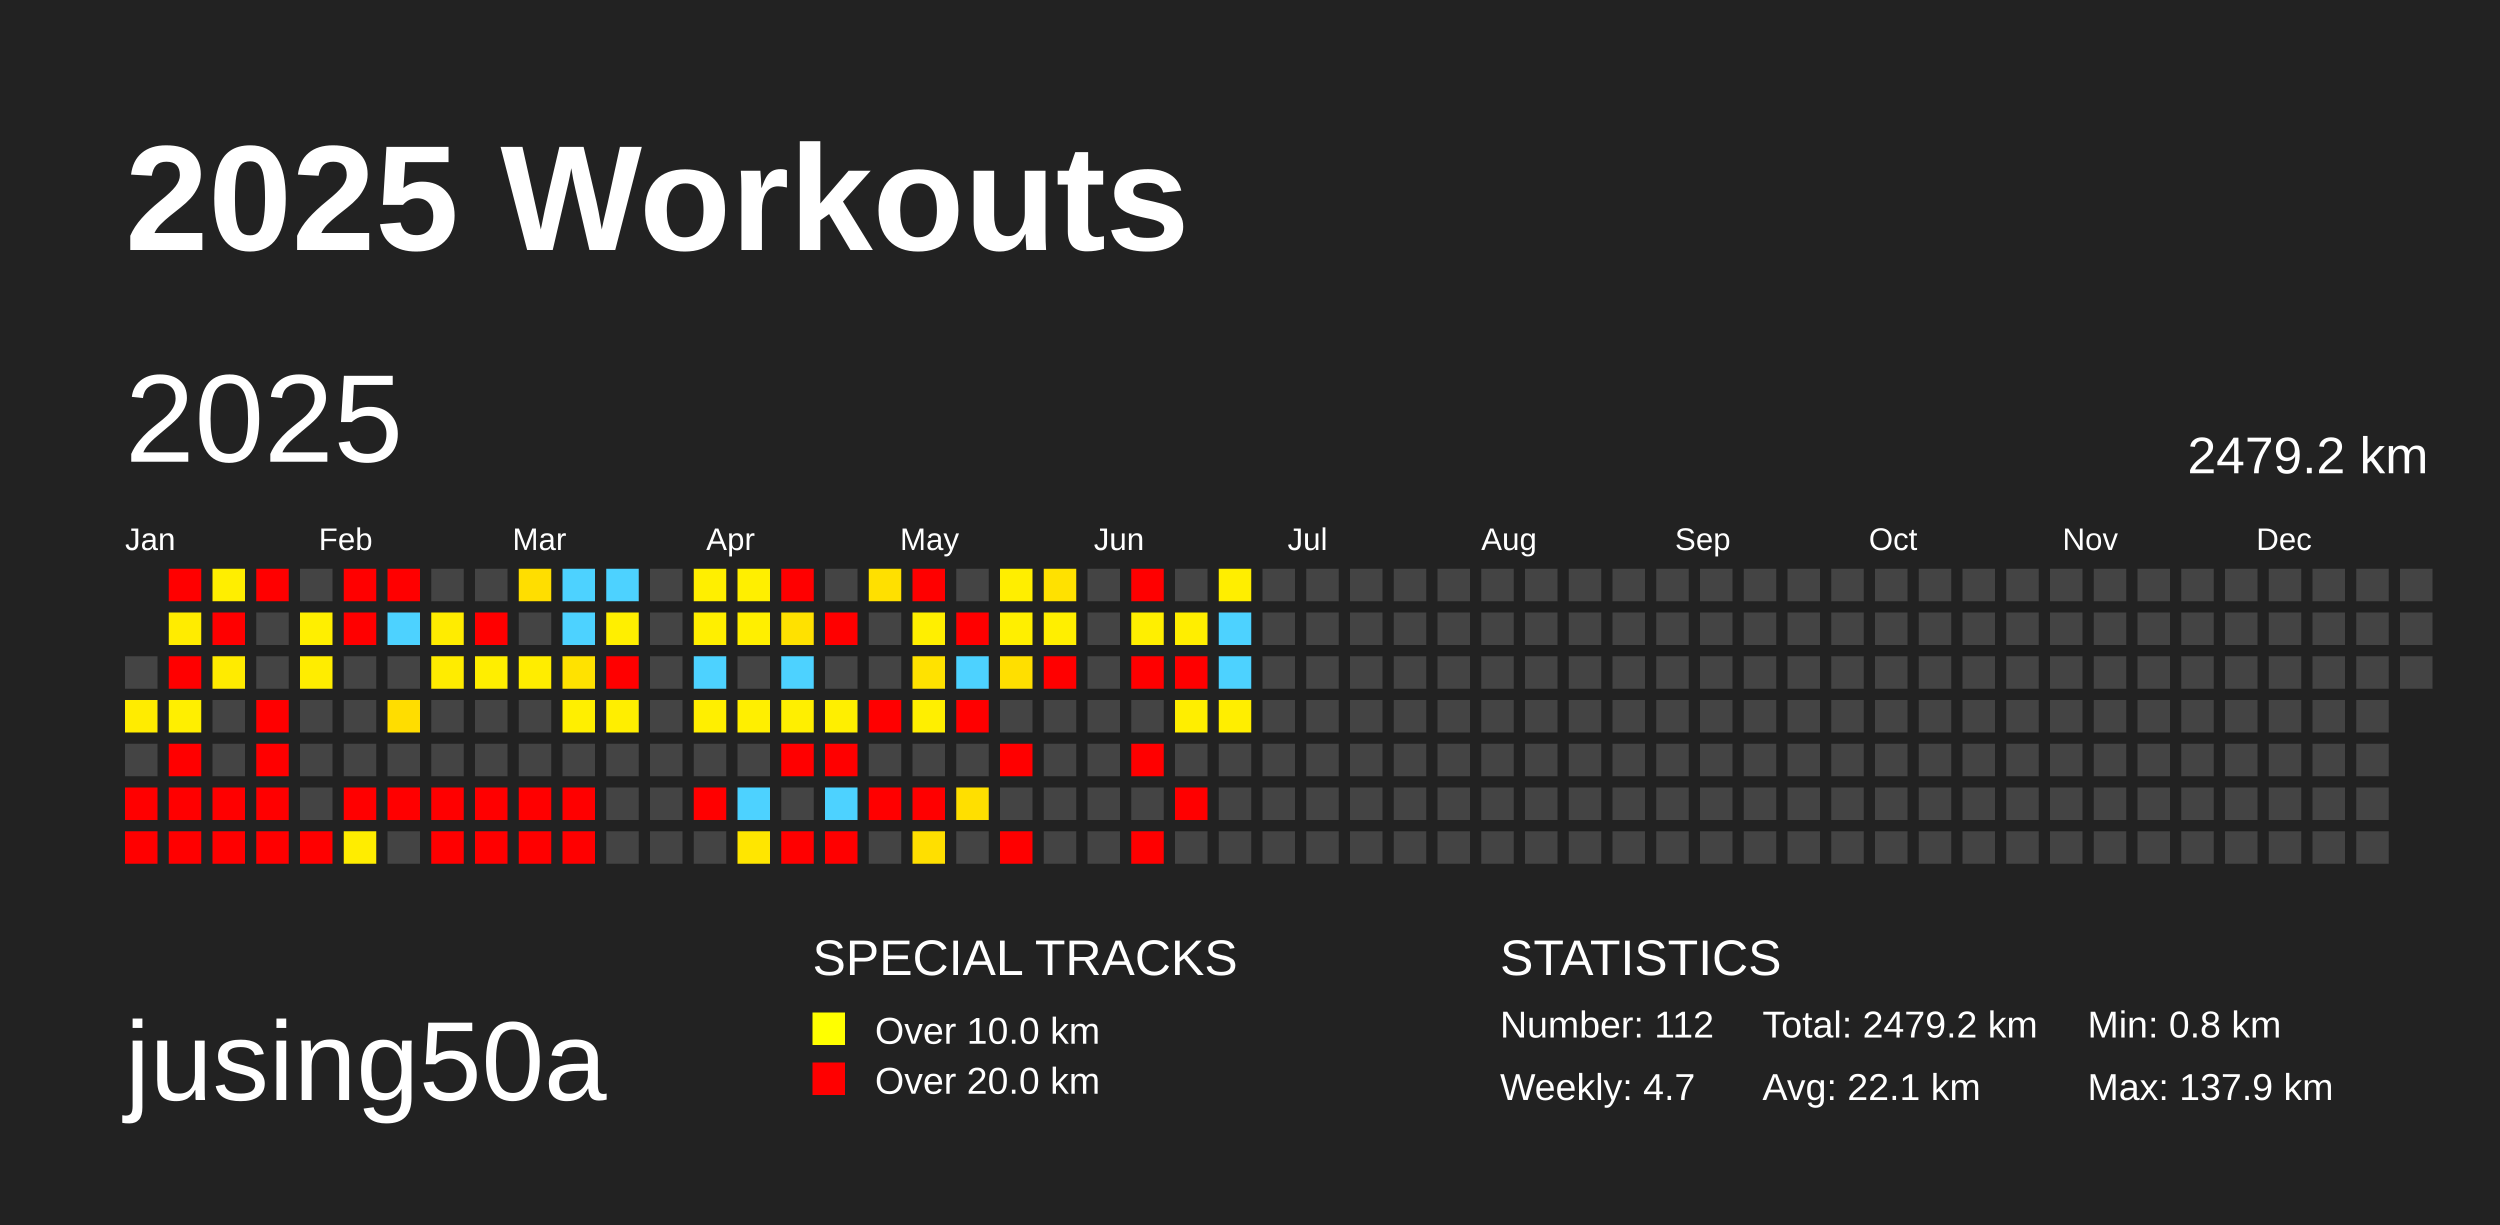
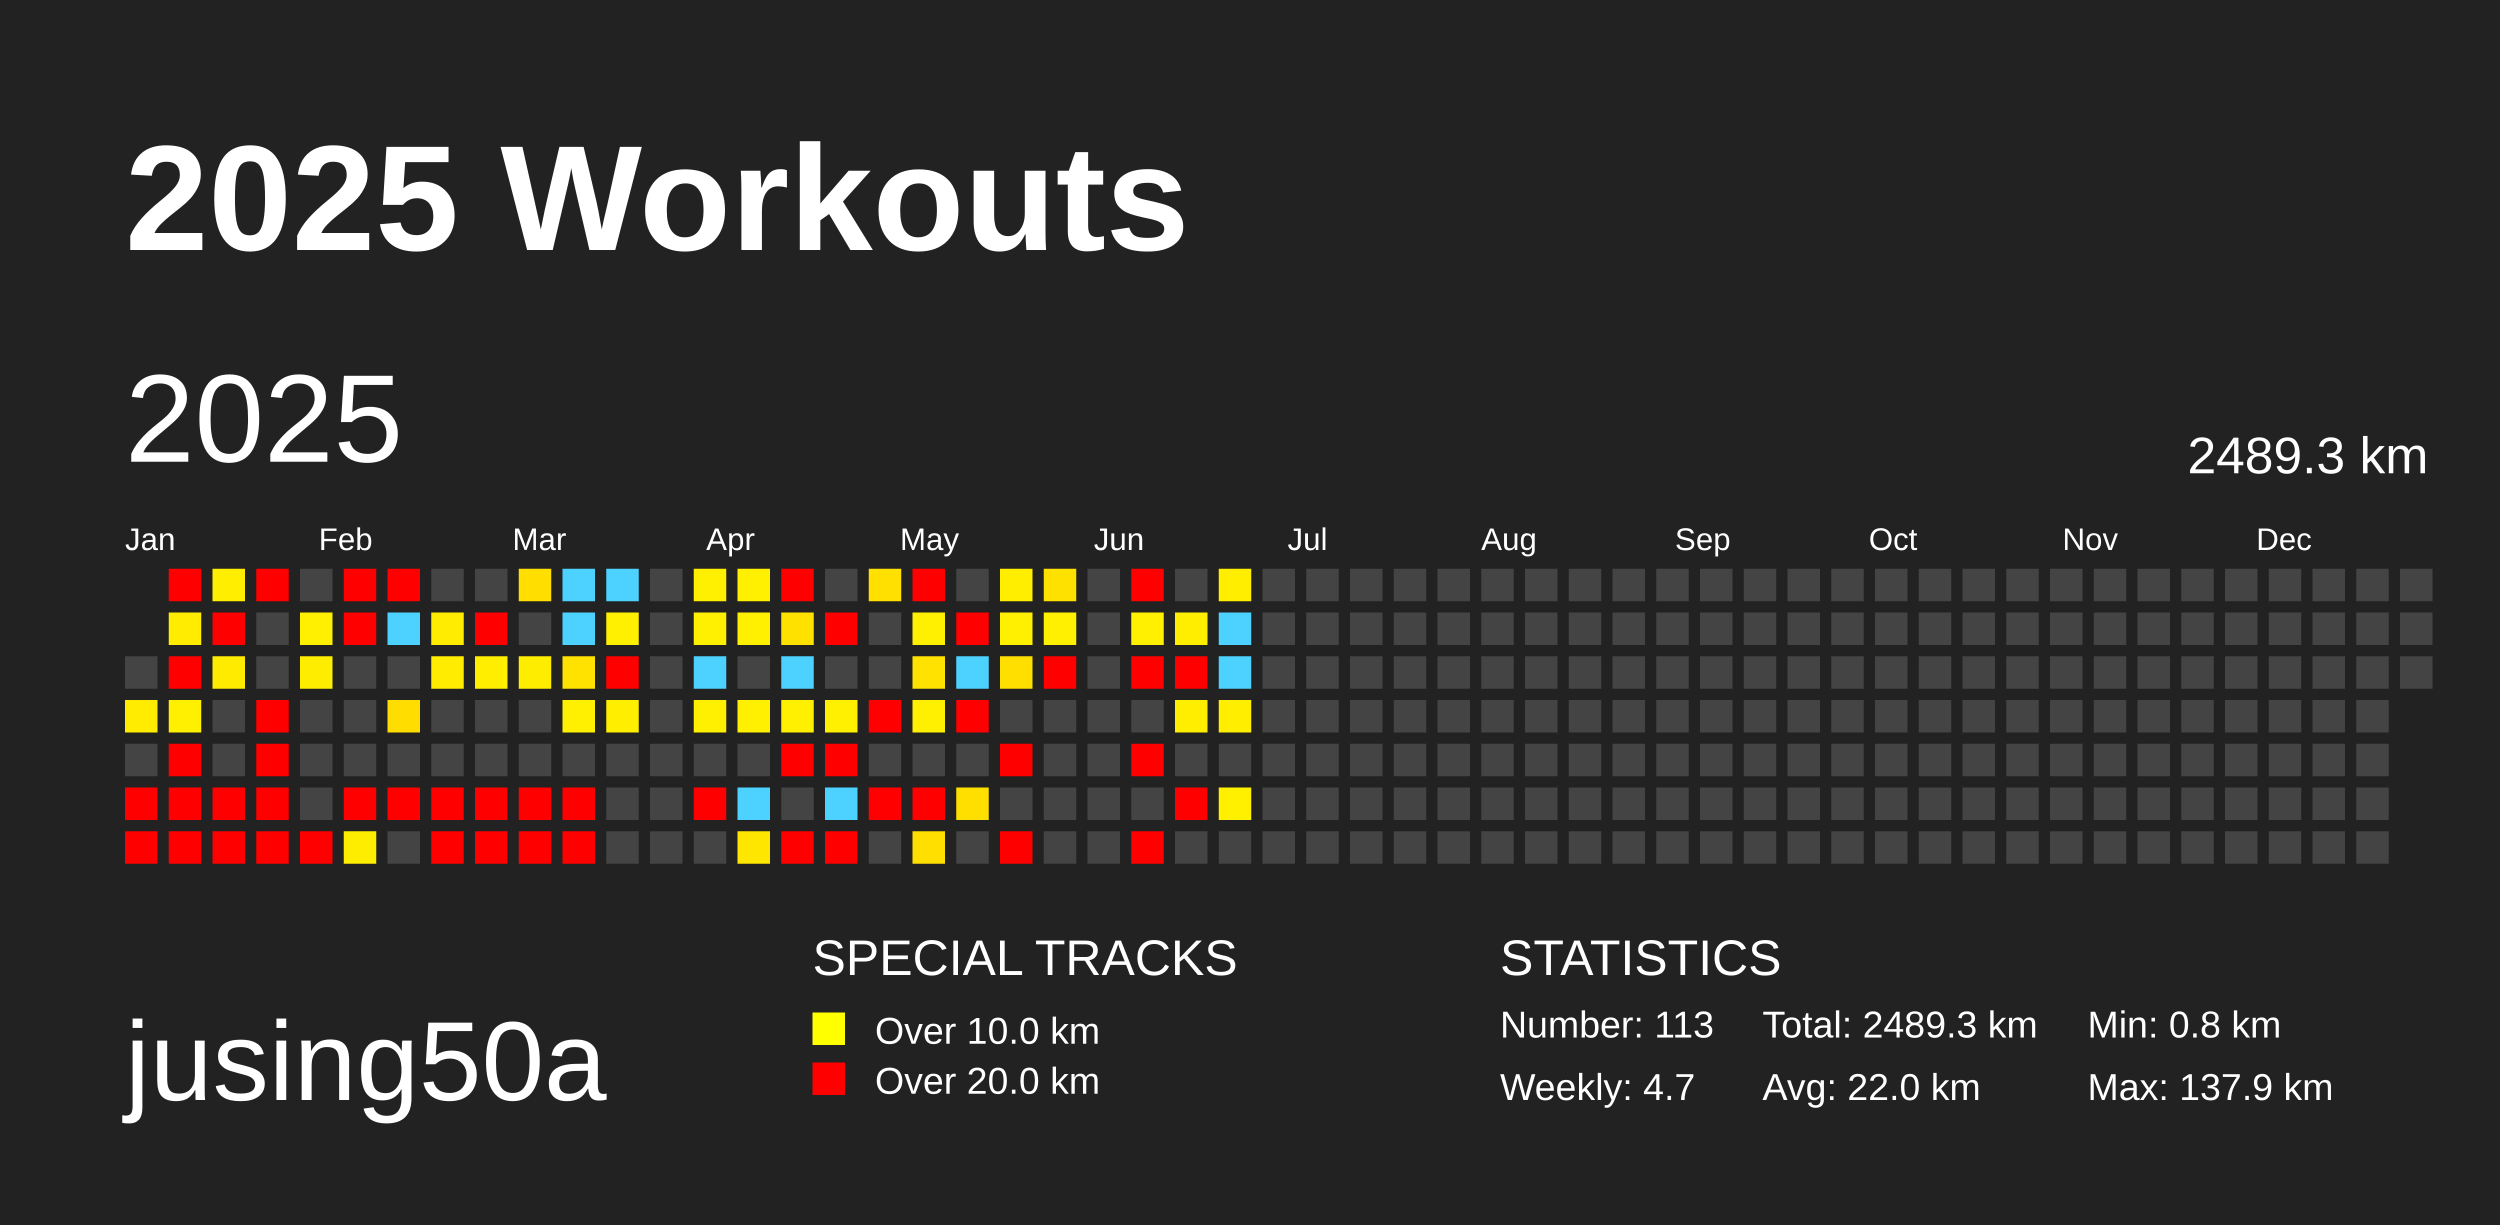
<svg xmlns="http://www.w3.org/2000/svg" baseProfile="full" height="98mm" version="1.1" viewBox="0,0,200,98" width="200mm">
  <defs />
  <rect fill="#222222" height="98" width="200" x="0" y="0" />
  <text fill="#FFFFFF" style="font-size:12px; font-family:Arial; font-weight:bold;" x="10" y="20">2025 Workouts</text>
  <text fill="#FFFFFF" style="font-size:9px; font-family:Arial" x="10" y="88">jusing50a</text>
  <text fill="#FFFFFF" style="font-size:4px; font-family:Arial" x="65" y="78">SPECIAL TRACKS</text>
  <rect fill="yellow" height="2.6" width="2.6" x="65" y="81" />
  <text fill="#FFFFFF" style="font-size:3px; font-family:Arial" x="70" y="83.5">Over 10.0 km</text>
  <rect fill="red" height="2.6" width="2.6" x="65" y="85" />
  <text fill="#FFFFFF" style="font-size:3px; font-family:Arial" x="70" y="87.5">Over 20.0 km</text>
  <text fill="#FFFFFF" style="font-size:4px; font-family:Arial" x="120" y="78">STATISTICS</text>
-   <text fill="#FFFFFF" style="font-size:3px; font-family:Arial" x="120" y="83">Number: 112</text>
+   <text fill="#FFFFFF" style="font-size:3px; font-family:Arial" x="120" y="83">Number: 113</text>
  <text fill="#FFFFFF" style="font-size:3px; font-family:Arial" x="120" y="88">Weekly: 4.7</text>
-   <text fill="#FFFFFF" style="font-size:3px; font-family:Arial" x="141" y="83">Total: 2479.2 km</text>
-   <text fill="#FFFFFF" style="font-size:3px; font-family:Arial" x="141" y="88">Avg: 22.1 km</text>
+   <text fill="#FFFFFF" style="font-size:3px; font-family:Arial" x="141" y="83">Total: 2489.3 km</text>
+   <text fill="#FFFFFF" style="font-size:3px; font-family:Arial" x="141" y="88">Avg: 22.0 km</text>
  <text fill="#FFFFFF" style="font-size:3px; font-family:Arial" x="167" y="83">Min: 0.8 km</text>
  <text fill="#FFFFFF" style="font-size:3px; font-family:Arial" x="167" y="88">Max: 137.9 km</text>
  <text dominant-baseline="hanging" fill="#FFFFFF" style="font-size:10.0px; font-family:Arial;" x="10" y="30">2025</text>
-   <text dominant-baseline="hanging" fill="#FFFFFF" style="font-size:4.125px; font-family:Arial;" x="175" y="35">2479.2 km</text>
+   <text dominant-baseline="hanging" fill="#FFFFFF" style="font-size:4.125px; font-family:Arial;" x="175" y="35">2489.3 km</text>
  <text fill="#FFFFFF" style="font-size:2.5px; font-family:Arial" x="10.0" y="44">Jan</text>
  <text fill="#FFFFFF" style="font-size:2.5px; font-family:Arial" x="25.5" y="44">Feb</text>
  <text fill="#FFFFFF" style="font-size:2.5px; font-family:Arial" x="41.0" y="44">Mar</text>
  <text fill="#FFFFFF" style="font-size:2.5px; font-family:Arial" x="56.5" y="44">Apr</text>
  <text fill="#FFFFFF" style="font-size:2.5px; font-family:Arial" x="72.0" y="44">May</text>
  <text fill="#FFFFFF" style="font-size:2.5px; font-family:Arial" x="87.5" y="44">Jun</text>
  <text fill="#FFFFFF" style="font-size:2.5px; font-family:Arial" x="103.0" y="44">Jul</text>
  <text fill="#FFFFFF" style="font-size:2.5px; font-family:Arial" x="118.5" y="44">Aug</text>
  <text fill="#FFFFFF" style="font-size:2.5px; font-family:Arial" x="134.0" y="44">Sep</text>
  <text fill="#FFFFFF" style="font-size:2.5px; font-family:Arial" x="149.5" y="44">Oct</text>
  <text fill="#FFFFFF" style="font-size:2.5px; font-family:Arial" x="165.0" y="44">Nov</text>
  <text fill="#FFFFFF" style="font-size:2.5px; font-family:Arial" x="180.5" y="44">Dec</text>
  <rect fill="#444444" height="2.6" width="2.6" x="10.0" y="52.5" />
  <rect fill="#ffec00" height="2.6" width="2.6" x="10.0" y="56.0" />
  <rect fill="#444444" height="2.6" width="2.6" x="10.0" y="59.5" />
  <rect fill="red" height="2.6" width="2.6" x="10.0" y="63.0" />
  <rect fill="red" height="2.6" width="2.6" x="10.0" y="66.5" />
  <rect fill="red" height="2.6" width="2.6" x="13.5" y="45.5" />
  <rect fill="#ffec00" height="2.6" width="2.6" x="13.5" y="49.0" />
  <rect fill="red" height="2.6" width="2.6" x="13.5" y="52.5" />
  <rect fill="#ffef00" height="2.6" width="2.6" x="13.5" y="56.0" />
  <rect fill="red" height="2.6" width="2.6" x="13.5" y="59.5" />
  <rect fill="red" height="2.6" width="2.6" x="13.5" y="63.0" />
  <rect fill="red" height="2.6" width="2.6" x="13.5" y="66.5" />
  <rect fill="#ffee00" height="2.6" width="2.6" x="17.0" y="45.5" />
  <rect fill="red" height="2.6" width="2.6" x="17.0" y="49.0" />
  <rect fill="#ffeb00" height="2.6" width="2.6" x="17.0" y="52.5" />
  <rect fill="#444444" height="2.6" width="2.6" x="17.0" y="56.0" />
  <rect fill="#444444" height="2.6" width="2.6" x="17.0" y="59.5" />
  <rect fill="red" height="2.6" width="2.6" x="17.0" y="63.0" />
  <rect fill="red" height="2.6" width="2.6" x="17.0" y="66.5" />
  <rect fill="red" height="2.6" width="2.6" x="20.5" y="45.5" />
  <rect fill="#444444" height="2.6" width="2.6" x="20.5" y="49.0" />
  <rect fill="#444444" height="2.6" width="2.6" x="20.5" y="52.5" />
  <rect fill="red" height="2.6" width="2.6" x="20.5" y="56.0" />
  <rect fill="red" height="2.6" width="2.6" x="20.5" y="59.5" />
  <rect fill="red" height="2.6" width="2.6" x="20.5" y="63.0" />
  <rect fill="red" height="2.6" width="2.6" x="20.5" y="66.5" />
  <rect fill="#444444" height="2.6" width="2.6" x="24.0" y="45.5" />
  <rect fill="#ffef00" height="2.6" width="2.6" x="24.0" y="49.0" />
  <rect fill="#ffed00" height="2.6" width="2.6" x="24.0" y="52.5" />
  <rect fill="#444444" height="2.6" width="2.6" x="24.0" y="56.0" />
  <rect fill="#444444" height="2.6" width="2.6" x="24.0" y="59.5" />
  <rect fill="#444444" height="2.6" width="2.6" x="24.0" y="63.0" />
  <rect fill="red" height="2.6" width="2.6" x="24.0" y="66.5" />
  <rect fill="red" height="2.6" width="2.6" x="27.5" y="45.5" />
  <rect fill="red" height="2.6" width="2.6" x="27.5" y="49.0" />
  <rect fill="#444444" height="2.6" width="2.6" x="27.5" y="52.5" />
  <rect fill="#444444" height="2.6" width="2.6" x="27.5" y="56.0" />
  <rect fill="#444444" height="2.6" width="2.6" x="27.5" y="59.5" />
  <rect fill="red" height="2.6" width="2.6" x="27.5" y="63.0" />
  <rect fill="#ffed00" height="2.6" width="2.6" x="27.5" y="66.5" />
  <rect fill="red" height="2.6" width="2.6" x="31.0" y="45.5" />
  <rect fill="#4dd2ff" height="2.6" width="2.6" x="31.0" y="49.0" />
  <rect fill="#444444" height="2.6" width="2.6" x="31.0" y="52.5" />
  <rect fill="#ffdd00" height="2.6" width="2.6" x="31.0" y="56.0" />
  <rect fill="#444444" height="2.6" width="2.6" x="31.0" y="59.5" />
  <rect fill="red" height="2.6" width="2.6" x="31.0" y="63.0" />
  <rect fill="#444444" height="2.6" width="2.6" x="31.0" y="66.5" />
  <rect fill="#444444" height="2.6" width="2.6" x="34.5" y="45.5" />
  <rect fill="#ffec00" height="2.6" width="2.6" x="34.5" y="49.0" />
  <rect fill="#ffec00" height="2.6" width="2.6" x="34.5" y="52.5" />
  <rect fill="#444444" height="2.6" width="2.6" x="34.5" y="56.0" />
  <rect fill="#444444" height="2.6" width="2.6" x="34.5" y="59.5" />
  <rect fill="red" height="2.6" width="2.6" x="34.5" y="63.0" />
  <rect fill="red" height="2.6" width="2.6" x="34.5" y="66.5" />
  <rect fill="#444444" height="2.6" width="2.6" x="38.0" y="45.5" />
  <rect fill="red" height="2.6" width="2.6" x="38.0" y="49.0" />
  <rect fill="#ffee00" height="2.6" width="2.6" x="38.0" y="52.5" />
  <rect fill="#444444" height="2.6" width="2.6" x="38.0" y="56.0" />
  <rect fill="#444444" height="2.6" width="2.6" x="38.0" y="59.5" />
  <rect fill="red" height="2.6" width="2.6" x="38.0" y="63.0" />
  <rect fill="red" height="2.6" width="2.6" x="38.0" y="66.5" />
  <rect fill="#ffde00" height="2.6" width="2.6" x="41.5" y="45.5" />
  <rect fill="#444444" height="2.6" width="2.6" x="41.5" y="49.0" />
  <rect fill="#ffed00" height="2.6" width="2.6" x="41.5" y="52.5" />
  <rect fill="#444444" height="2.6" width="2.6" x="41.5" y="56.0" />
  <rect fill="#444444" height="2.6" width="2.6" x="41.5" y="59.5" />
  <rect fill="red" height="2.6" width="2.6" x="41.5" y="63.0" />
  <rect fill="red" height="2.6" width="2.6" x="41.5" y="66.5" />
  <rect fill="#4dd2ff" height="2.6" width="2.6" x="45.0" y="45.5" />
  <rect fill="#4dd2ff" height="2.6" width="2.6" x="45.0" y="49.0" />
  <rect fill="#ffe200" height="2.6" width="2.6" x="45.0" y="52.5" />
  <rect fill="#ffef00" height="2.6" width="2.6" x="45.0" y="56.0" />
  <rect fill="#444444" height="2.6" width="2.6" x="45.0" y="59.5" />
  <rect fill="red" height="2.6" width="2.6" x="45.0" y="63.0" />
  <rect fill="red" height="2.6" width="2.6" x="45.0" y="66.5" />
  <rect fill="#4dd2ff" height="2.6" width="2.6" x="48.5" y="45.5" />
  <rect fill="#ffef00" height="2.6" width="2.6" x="48.5" y="49.0" />
  <rect fill="red" height="2.6" width="2.6" x="48.5" y="52.5" />
  <rect fill="#ffee00" height="2.6" width="2.6" x="48.5" y="56.0" />
  <rect fill="#444444" height="2.6" width="2.6" x="48.5" y="59.5" />
  <rect fill="#444444" height="2.6" width="2.6" x="48.5" y="63.0" />
  <rect fill="#444444" height="2.6" width="2.6" x="48.5" y="66.5" />
  <rect fill="#444444" height="2.6" width="2.6" x="52.0" y="45.5" />
  <rect fill="#444444" height="2.6" width="2.6" x="52.0" y="49.0" />
  <rect fill="#444444" height="2.6" width="2.6" x="52.0" y="52.5" />
  <rect fill="#444444" height="2.6" width="2.6" x="52.0" y="56.0" />
  <rect fill="#444444" height="2.6" width="2.6" x="52.0" y="59.5" />
  <rect fill="#444444" height="2.6" width="2.6" x="52.0" y="63.0" />
  <rect fill="#444444" height="2.6" width="2.6" x="52.0" y="66.5" />
  <rect fill="#ffef00" height="2.6" width="2.6" x="55.5" y="45.5" />
  <rect fill="#ffef00" height="2.6" width="2.6" x="55.5" y="49.0" />
  <rect fill="#4dd2ff" height="2.6" width="2.6" x="55.5" y="52.5" />
  <rect fill="#ffef00" height="2.6" width="2.6" x="55.5" y="56.0" />
  <rect fill="#444444" height="2.6" width="2.6" x="55.5" y="59.5" />
  <rect fill="red" height="2.6" width="2.6" x="55.5" y="63.0" />
  <rect fill="#444444" height="2.6" width="2.6" x="55.5" y="66.5" />
  <rect fill="#ffef00" height="2.6" width="2.6" x="59.0" y="45.5" />
  <rect fill="#ffef00" height="2.6" width="2.6" x="59.0" y="49.0" />
  <rect fill="#444444" height="2.6" width="2.6" x="59.0" y="52.5" />
  <rect fill="#ffef00" height="2.6" width="2.6" x="59.0" y="56.0" />
  <rect fill="#444444" height="2.6" width="2.6" x="59.0" y="59.5" />
  <rect fill="#4dd2ff" height="2.6" width="2.6" x="59.0" y="63.0" />
  <rect fill="#ffe600" height="2.6" width="2.6" x="59.0" y="66.5" />
  <rect fill="red" height="2.6" width="2.6" x="62.5" y="45.5" />
  <rect fill="#ffe100" height="2.6" width="2.6" x="62.5" y="49.0" />
  <rect fill="#4dd2ff" height="2.6" width="2.6" x="62.5" y="52.5" />
  <rect fill="#ffef00" height="2.6" width="2.6" x="62.5" y="56.0" />
  <rect fill="red" height="2.6" width="2.6" x="62.5" y="59.5" />
  <rect fill="#444444" height="2.6" width="2.6" x="62.5" y="63.0" />
  <rect fill="red" height="2.6" width="2.6" x="62.5" y="66.5" />
  <rect fill="#444444" height="2.6" width="2.6" x="66.0" y="45.5" />
  <rect fill="red" height="2.6" width="2.6" x="66.0" y="49.0" />
  <rect fill="#444444" height="2.6" width="2.6" x="66.0" y="52.5" />
  <rect fill="#ffef00" height="2.6" width="2.6" x="66.0" y="56.0" />
  <rect fill="red" height="2.6" width="2.6" x="66.0" y="59.5" />
  <rect fill="#4dd2ff" height="2.6" width="2.6" x="66.0" y="63.0" />
  <rect fill="red" height="2.6" width="2.6" x="66.0" y="66.5" />
  <rect fill="#ffe000" height="2.6" width="2.6" x="69.5" y="45.5" />
  <rect fill="#444444" height="2.6" width="2.6" x="69.5" y="49.0" />
  <rect fill="#444444" height="2.6" width="2.6" x="69.5" y="52.5" />
  <rect fill="red" height="2.6" width="2.6" x="69.5" y="56.0" />
  <rect fill="#444444" height="2.6" width="2.6" x="69.5" y="59.5" />
  <rect fill="red" height="2.6" width="2.6" x="69.5" y="63.0" />
  <rect fill="#444444" height="2.6" width="2.6" x="69.5" y="66.5" />
  <rect fill="red" height="2.6" width="2.6" x="73.0" y="45.5" />
  <rect fill="#ffef00" height="2.6" width="2.6" x="73.0" y="49.0" />
  <rect fill="#ffe200" height="2.6" width="2.6" x="73.0" y="52.5" />
  <rect fill="#ffef00" height="2.6" width="2.6" x="73.0" y="56.0" />
  <rect fill="#444444" height="2.6" width="2.6" x="73.0" y="59.5" />
  <rect fill="red" height="2.6" width="2.6" x="73.0" y="63.0" />
  <rect fill="#ffdf00" height="2.6" width="2.6" x="73.0" y="66.5" />
  <rect fill="#444444" height="2.6" width="2.6" x="76.5" y="45.5" />
  <rect fill="red" height="2.6" width="2.6" x="76.5" y="49.0" />
  <rect fill="#4dd2ff" height="2.6" width="2.6" x="76.5" y="52.5" />
  <rect fill="red" height="2.6" width="2.6" x="76.5" y="56.0" />
  <rect fill="#444444" height="2.6" width="2.6" x="76.5" y="59.5" />
  <rect fill="#ffdf00" height="2.6" width="2.6" x="76.5" y="63.0" />
  <rect fill="#444444" height="2.6" width="2.6" x="76.5" y="66.5" />
  <rect fill="#ffee00" height="2.6" width="2.6" x="80.0" y="45.5" />
  <rect fill="#ffef00" height="2.6" width="2.6" x="80.0" y="49.0" />
  <rect fill="#ffdf00" height="2.6" width="2.6" x="80.0" y="52.5" />
  <rect fill="#444444" height="2.6" width="2.6" x="80.0" y="56.0" />
  <rect fill="red" height="2.6" width="2.6" x="80.0" y="59.5" />
  <rect fill="#444444" height="2.6" width="2.6" x="80.0" y="63.0" />
  <rect fill="red" height="2.6" width="2.6" x="80.0" y="66.5" />
  <rect fill="#ffe100" height="2.6" width="2.6" x="83.5" y="45.5" />
  <rect fill="#ffef00" height="2.6" width="2.6" x="83.5" y="49.0" />
  <rect fill="red" height="2.6" width="2.6" x="83.5" y="52.5" />
  <rect fill="#444444" height="2.6" width="2.6" x="83.5" y="56.0" />
  <rect fill="#444444" height="2.6" width="2.6" x="83.5" y="59.5" />
  <rect fill="#444444" height="2.6" width="2.6" x="83.5" y="63.0" />
  <rect fill="#444444" height="2.6" width="2.6" x="83.5" y="66.5" />
  <rect fill="#444444" height="2.6" width="2.6" x="87.0" y="45.5" />
  <rect fill="#444444" height="2.6" width="2.6" x="87.0" y="49.0" />
  <rect fill="#444444" height="2.6" width="2.6" x="87.0" y="52.5" />
  <rect fill="#444444" height="2.6" width="2.6" x="87.0" y="56.0" />
  <rect fill="#444444" height="2.6" width="2.6" x="87.0" y="59.5" />
  <rect fill="#444444" height="2.6" width="2.6" x="87.0" y="63.0" />
  <rect fill="#444444" height="2.6" width="2.6" x="87.0" y="66.5" />
  <rect fill="red" height="2.6" width="2.6" x="90.5" y="45.5" />
  <rect fill="#ffef00" height="2.6" width="2.6" x="90.5" y="49.0" />
  <rect fill="red" height="2.6" width="2.6" x="90.5" y="52.5" />
  <rect fill="#444444" height="2.6" width="2.6" x="90.5" y="56.0" />
  <rect fill="red" height="2.6" width="2.6" x="90.5" y="59.5" />
  <rect fill="#444444" height="2.6" width="2.6" x="90.5" y="63.0" />
  <rect fill="red" height="2.6" width="2.6" x="90.5" y="66.5" />
  <rect fill="#444444" height="2.6" width="2.6" x="94.0" y="45.5" />
  <rect fill="#ffee00" height="2.6" width="2.6" x="94.0" y="49.0" />
  <rect fill="red" height="2.6" width="2.6" x="94.0" y="52.5" />
  <rect fill="#ffee00" height="2.6" width="2.6" x="94.0" y="56.0" />
  <rect fill="#444444" height="2.6" width="2.6" x="94.0" y="59.5" />
  <rect fill="red" height="2.6" width="2.6" x="94.0" y="63.0" />
  <rect fill="#444444" height="2.6" width="2.6" x="94.0" y="66.5" />
  <rect fill="#ffee00" height="2.6" width="2.6" x="97.5" y="45.5" />
  <rect fill="#4dd2ff" height="2.6" width="2.6" x="97.5" y="49.0" />
  <rect fill="#4dd2ff" height="2.6" width="2.6" x="97.5" y="52.5" />
  <rect fill="#ffee00" height="2.6" width="2.6" x="97.5" y="56.0" />
  <rect fill="#444444" height="2.6" width="2.6" x="97.5" y="59.5" />
-   <rect fill="#444444" height="2.6" width="2.6" x="97.5" y="63.0" />
+   <rect fill="#fff000" height="2.6" width="2.6" x="97.5" y="63.0" />
  <rect fill="#444444" height="2.6" width="2.6" x="97.5" y="66.5" />
  <rect fill="#444444" height="2.6" width="2.6" x="101.0" y="45.5" />
  <rect fill="#444444" height="2.6" width="2.6" x="101.0" y="49.0" />
  <rect fill="#444444" height="2.6" width="2.6" x="101.0" y="52.5" />
  <rect fill="#444444" height="2.6" width="2.6" x="101.0" y="56.0" />
  <rect fill="#444444" height="2.6" width="2.6" x="101.0" y="59.5" />
  <rect fill="#444444" height="2.6" width="2.6" x="101.0" y="63.0" />
  <rect fill="#444444" height="2.6" width="2.6" x="101.0" y="66.5" />
  <rect fill="#444444" height="2.6" width="2.6" x="104.5" y="45.5" />
  <rect fill="#444444" height="2.6" width="2.6" x="104.5" y="49.0" />
  <rect fill="#444444" height="2.6" width="2.6" x="104.5" y="52.5" />
  <rect fill="#444444" height="2.6" width="2.6" x="104.5" y="56.0" />
  <rect fill="#444444" height="2.6" width="2.6" x="104.5" y="59.5" />
  <rect fill="#444444" height="2.6" width="2.6" x="104.5" y="63.0" />
  <rect fill="#444444" height="2.6" width="2.6" x="104.5" y="66.5" />
  <rect fill="#444444" height="2.6" width="2.6" x="108.0" y="45.5" />
  <rect fill="#444444" height="2.6" width="2.6" x="108.0" y="49.0" />
  <rect fill="#444444" height="2.6" width="2.6" x="108.0" y="52.5" />
  <rect fill="#444444" height="2.6" width="2.6" x="108.0" y="56.0" />
  <rect fill="#444444" height="2.6" width="2.6" x="108.0" y="59.5" />
  <rect fill="#444444" height="2.6" width="2.6" x="108.0" y="63.0" />
  <rect fill="#444444" height="2.6" width="2.6" x="108.0" y="66.5" />
  <rect fill="#444444" height="2.6" width="2.6" x="111.5" y="45.5" />
  <rect fill="#444444" height="2.6" width="2.6" x="111.5" y="49.0" />
  <rect fill="#444444" height="2.6" width="2.6" x="111.5" y="52.5" />
  <rect fill="#444444" height="2.6" width="2.6" x="111.5" y="56.0" />
  <rect fill="#444444" height="2.6" width="2.6" x="111.5" y="59.5" />
  <rect fill="#444444" height="2.6" width="2.6" x="111.5" y="63.0" />
  <rect fill="#444444" height="2.6" width="2.6" x="111.5" y="66.5" />
  <rect fill="#444444" height="2.6" width="2.6" x="115.0" y="45.5" />
  <rect fill="#444444" height="2.6" width="2.6" x="115.0" y="49.0" />
  <rect fill="#444444" height="2.6" width="2.6" x="115.0" y="52.5" />
  <rect fill="#444444" height="2.6" width="2.6" x="115.0" y="56.0" />
  <rect fill="#444444" height="2.6" width="2.6" x="115.0" y="59.5" />
  <rect fill="#444444" height="2.6" width="2.6" x="115.0" y="63.0" />
  <rect fill="#444444" height="2.6" width="2.6" x="115.0" y="66.5" />
  <rect fill="#444444" height="2.6" width="2.6" x="118.5" y="45.5" />
  <rect fill="#444444" height="2.6" width="2.6" x="118.5" y="49.0" />
  <rect fill="#444444" height="2.6" width="2.6" x="118.5" y="52.5" />
  <rect fill="#444444" height="2.6" width="2.6" x="118.5" y="56.0" />
  <rect fill="#444444" height="2.6" width="2.6" x="118.5" y="59.5" />
  <rect fill="#444444" height="2.6" width="2.6" x="118.5" y="63.0" />
  <rect fill="#444444" height="2.6" width="2.6" x="118.5" y="66.5" />
  <rect fill="#444444" height="2.6" width="2.6" x="122.0" y="45.5" />
  <rect fill="#444444" height="2.6" width="2.6" x="122.0" y="49.0" />
  <rect fill="#444444" height="2.6" width="2.6" x="122.0" y="52.5" />
  <rect fill="#444444" height="2.6" width="2.6" x="122.0" y="56.0" />
  <rect fill="#444444" height="2.6" width="2.6" x="122.0" y="59.5" />
  <rect fill="#444444" height="2.6" width="2.6" x="122.0" y="63.0" />
  <rect fill="#444444" height="2.6" width="2.6" x="122.0" y="66.5" />
  <rect fill="#444444" height="2.6" width="2.6" x="125.5" y="45.5" />
  <rect fill="#444444" height="2.6" width="2.6" x="125.5" y="49.0" />
  <rect fill="#444444" height="2.6" width="2.6" x="125.5" y="52.5" />
  <rect fill="#444444" height="2.6" width="2.6" x="125.5" y="56.0" />
  <rect fill="#444444" height="2.6" width="2.6" x="125.5" y="59.5" />
  <rect fill="#444444" height="2.6" width="2.6" x="125.5" y="63.0" />
  <rect fill="#444444" height="2.6" width="2.6" x="125.5" y="66.5" />
  <rect fill="#444444" height="2.6" width="2.6" x="129.0" y="45.5" />
  <rect fill="#444444" height="2.6" width="2.6" x="129.0" y="49.0" />
  <rect fill="#444444" height="2.6" width="2.6" x="129.0" y="52.5" />
  <rect fill="#444444" height="2.6" width="2.6" x="129.0" y="56.0" />
  <rect fill="#444444" height="2.6" width="2.6" x="129.0" y="59.5" />
  <rect fill="#444444" height="2.6" width="2.6" x="129.0" y="63.0" />
  <rect fill="#444444" height="2.6" width="2.6" x="129.0" y="66.5" />
  <rect fill="#444444" height="2.6" width="2.6" x="132.5" y="45.5" />
  <rect fill="#444444" height="2.6" width="2.6" x="132.5" y="49.0" />
  <rect fill="#444444" height="2.6" width="2.6" x="132.5" y="52.5" />
  <rect fill="#444444" height="2.6" width="2.6" x="132.5" y="56.0" />
  <rect fill="#444444" height="2.6" width="2.6" x="132.5" y="59.5" />
  <rect fill="#444444" height="2.6" width="2.6" x="132.5" y="63.0" />
  <rect fill="#444444" height="2.6" width="2.6" x="132.5" y="66.5" />
  <rect fill="#444444" height="2.6" width="2.6" x="136.0" y="45.5" />
  <rect fill="#444444" height="2.6" width="2.6" x="136.0" y="49.0" />
  <rect fill="#444444" height="2.6" width="2.6" x="136.0" y="52.5" />
  <rect fill="#444444" height="2.6" width="2.6" x="136.0" y="56.0" />
  <rect fill="#444444" height="2.6" width="2.6" x="136.0" y="59.5" />
  <rect fill="#444444" height="2.6" width="2.6" x="136.0" y="63.0" />
  <rect fill="#444444" height="2.6" width="2.6" x="136.0" y="66.5" />
  <rect fill="#444444" height="2.6" width="2.6" x="139.5" y="45.5" />
  <rect fill="#444444" height="2.6" width="2.6" x="139.5" y="49.0" />
  <rect fill="#444444" height="2.6" width="2.6" x="139.5" y="52.5" />
  <rect fill="#444444" height="2.6" width="2.6" x="139.5" y="56.0" />
  <rect fill="#444444" height="2.6" width="2.6" x="139.5" y="59.5" />
  <rect fill="#444444" height="2.6" width="2.6" x="139.5" y="63.0" />
  <rect fill="#444444" height="2.6" width="2.6" x="139.5" y="66.5" />
  <rect fill="#444444" height="2.6" width="2.6" x="143.0" y="45.5" />
  <rect fill="#444444" height="2.6" width="2.6" x="143.0" y="49.0" />
  <rect fill="#444444" height="2.6" width="2.6" x="143.0" y="52.5" />
  <rect fill="#444444" height="2.6" width="2.6" x="143.0" y="56.0" />
  <rect fill="#444444" height="2.6" width="2.6" x="143.0" y="59.5" />
  <rect fill="#444444" height="2.6" width="2.6" x="143.0" y="63.0" />
  <rect fill="#444444" height="2.6" width="2.6" x="143.0" y="66.5" />
  <rect fill="#444444" height="2.6" width="2.6" x="146.5" y="45.5" />
  <rect fill="#444444" height="2.6" width="2.6" x="146.5" y="49.0" />
  <rect fill="#444444" height="2.6" width="2.6" x="146.5" y="52.5" />
  <rect fill="#444444" height="2.6" width="2.6" x="146.5" y="56.0" />
  <rect fill="#444444" height="2.6" width="2.6" x="146.5" y="59.5" />
  <rect fill="#444444" height="2.6" width="2.6" x="146.5" y="63.0" />
  <rect fill="#444444" height="2.6" width="2.6" x="146.5" y="66.5" />
  <rect fill="#444444" height="2.6" width="2.6" x="150.0" y="45.5" />
  <rect fill="#444444" height="2.6" width="2.6" x="150.0" y="49.0" />
  <rect fill="#444444" height="2.6" width="2.6" x="150.0" y="52.5" />
  <rect fill="#444444" height="2.6" width="2.6" x="150.0" y="56.0" />
  <rect fill="#444444" height="2.6" width="2.6" x="150.0" y="59.5" />
  <rect fill="#444444" height="2.6" width="2.6" x="150.0" y="63.0" />
  <rect fill="#444444" height="2.6" width="2.6" x="150.0" y="66.5" />
  <rect fill="#444444" height="2.6" width="2.6" x="153.5" y="45.5" />
  <rect fill="#444444" height="2.6" width="2.6" x="153.5" y="49.0" />
  <rect fill="#444444" height="2.6" width="2.6" x="153.5" y="52.5" />
  <rect fill="#444444" height="2.6" width="2.6" x="153.5" y="56.0" />
  <rect fill="#444444" height="2.6" width="2.6" x="153.5" y="59.5" />
  <rect fill="#444444" height="2.6" width="2.6" x="153.5" y="63.0" />
  <rect fill="#444444" height="2.6" width="2.6" x="153.5" y="66.5" />
  <rect fill="#444444" height="2.6" width="2.6" x="157.0" y="45.5" />
  <rect fill="#444444" height="2.6" width="2.6" x="157.0" y="49.0" />
  <rect fill="#444444" height="2.6" width="2.6" x="157.0" y="52.5" />
  <rect fill="#444444" height="2.6" width="2.6" x="157.0" y="56.0" />
  <rect fill="#444444" height="2.6" width="2.6" x="157.0" y="59.5" />
  <rect fill="#444444" height="2.6" width="2.6" x="157.0" y="63.0" />
  <rect fill="#444444" height="2.6" width="2.6" x="157.0" y="66.5" />
  <rect fill="#444444" height="2.6" width="2.6" x="160.5" y="45.5" />
  <rect fill="#444444" height="2.6" width="2.6" x="160.5" y="49.0" />
  <rect fill="#444444" height="2.6" width="2.6" x="160.5" y="52.5" />
  <rect fill="#444444" height="2.6" width="2.6" x="160.5" y="56.0" />
  <rect fill="#444444" height="2.6" width="2.6" x="160.5" y="59.5" />
  <rect fill="#444444" height="2.6" width="2.6" x="160.5" y="63.0" />
  <rect fill="#444444" height="2.6" width="2.6" x="160.5" y="66.5" />
  <rect fill="#444444" height="2.6" width="2.6" x="164.0" y="45.5" />
  <rect fill="#444444" height="2.6" width="2.6" x="164.0" y="49.0" />
  <rect fill="#444444" height="2.6" width="2.6" x="164.0" y="52.5" />
  <rect fill="#444444" height="2.6" width="2.6" x="164.0" y="56.0" />
  <rect fill="#444444" height="2.6" width="2.6" x="164.0" y="59.5" />
  <rect fill="#444444" height="2.6" width="2.6" x="164.0" y="63.0" />
  <rect fill="#444444" height="2.6" width="2.6" x="164.0" y="66.5" />
  <rect fill="#444444" height="2.6" width="2.6" x="167.5" y="45.5" />
  <rect fill="#444444" height="2.6" width="2.6" x="167.5" y="49.0" />
  <rect fill="#444444" height="2.6" width="2.6" x="167.5" y="52.5" />
  <rect fill="#444444" height="2.6" width="2.6" x="167.5" y="56.0" />
  <rect fill="#444444" height="2.6" width="2.6" x="167.5" y="59.5" />
  <rect fill="#444444" height="2.6" width="2.6" x="167.5" y="63.0" />
  <rect fill="#444444" height="2.6" width="2.6" x="167.5" y="66.5" />
  <rect fill="#444444" height="2.6" width="2.6" x="171.0" y="45.5" />
  <rect fill="#444444" height="2.6" width="2.6" x="171.0" y="49.0" />
  <rect fill="#444444" height="2.6" width="2.6" x="171.0" y="52.5" />
  <rect fill="#444444" height="2.6" width="2.6" x="171.0" y="56.0" />
  <rect fill="#444444" height="2.6" width="2.6" x="171.0" y="59.5" />
  <rect fill="#444444" height="2.6" width="2.6" x="171.0" y="63.0" />
  <rect fill="#444444" height="2.6" width="2.6" x="171.0" y="66.5" />
  <rect fill="#444444" height="2.6" width="2.6" x="174.5" y="45.5" />
  <rect fill="#444444" height="2.6" width="2.6" x="174.5" y="49.0" />
  <rect fill="#444444" height="2.6" width="2.6" x="174.5" y="52.5" />
  <rect fill="#444444" height="2.6" width="2.6" x="174.5" y="56.0" />
  <rect fill="#444444" height="2.6" width="2.6" x="174.5" y="59.5" />
  <rect fill="#444444" height="2.6" width="2.6" x="174.5" y="63.0" />
  <rect fill="#444444" height="2.6" width="2.6" x="174.5" y="66.5" />
  <rect fill="#444444" height="2.6" width="2.6" x="178.0" y="45.5" />
  <rect fill="#444444" height="2.6" width="2.6" x="178.0" y="49.0" />
  <rect fill="#444444" height="2.6" width="2.6" x="178.0" y="52.5" />
  <rect fill="#444444" height="2.6" width="2.6" x="178.0" y="56.0" />
  <rect fill="#444444" height="2.6" width="2.6" x="178.0" y="59.5" />
  <rect fill="#444444" height="2.6" width="2.6" x="178.0" y="63.0" />
  <rect fill="#444444" height="2.6" width="2.6" x="178.0" y="66.5" />
  <rect fill="#444444" height="2.6" width="2.6" x="181.5" y="45.5" />
  <rect fill="#444444" height="2.6" width="2.6" x="181.5" y="49.0" />
  <rect fill="#444444" height="2.6" width="2.6" x="181.5" y="52.5" />
  <rect fill="#444444" height="2.6" width="2.6" x="181.5" y="56.0" />
  <rect fill="#444444" height="2.6" width="2.6" x="181.5" y="59.5" />
  <rect fill="#444444" height="2.6" width="2.6" x="181.5" y="63.0" />
  <rect fill="#444444" height="2.6" width="2.6" x="181.5" y="66.5" />
  <rect fill="#444444" height="2.6" width="2.6" x="185.0" y="45.5" />
  <rect fill="#444444" height="2.6" width="2.6" x="185.0" y="49.0" />
  <rect fill="#444444" height="2.6" width="2.6" x="185.0" y="52.5" />
  <rect fill="#444444" height="2.6" width="2.6" x="185.0" y="56.0" />
  <rect fill="#444444" height="2.6" width="2.6" x="185.0" y="59.5" />
  <rect fill="#444444" height="2.6" width="2.6" x="185.0" y="63.0" />
  <rect fill="#444444" height="2.6" width="2.6" x="185.0" y="66.5" />
  <rect fill="#444444" height="2.6" width="2.6" x="188.5" y="45.5" />
  <rect fill="#444444" height="2.6" width="2.6" x="188.5" y="49.0" />
  <rect fill="#444444" height="2.6" width="2.6" x="188.5" y="52.5" />
  <rect fill="#444444" height="2.6" width="2.6" x="188.5" y="56.0" />
  <rect fill="#444444" height="2.6" width="2.6" x="188.5" y="59.5" />
  <rect fill="#444444" height="2.6" width="2.6" x="188.5" y="63.0" />
  <rect fill="#444444" height="2.6" width="2.6" x="188.5" y="66.5" />
  <rect fill="#444444" height="2.6" width="2.6" x="192.0" y="45.5" />
  <rect fill="#444444" height="2.6" width="2.6" x="192.0" y="49.0" />
  <rect fill="#444444" height="2.6" width="2.6" x="192.0" y="52.5" />
</svg>
